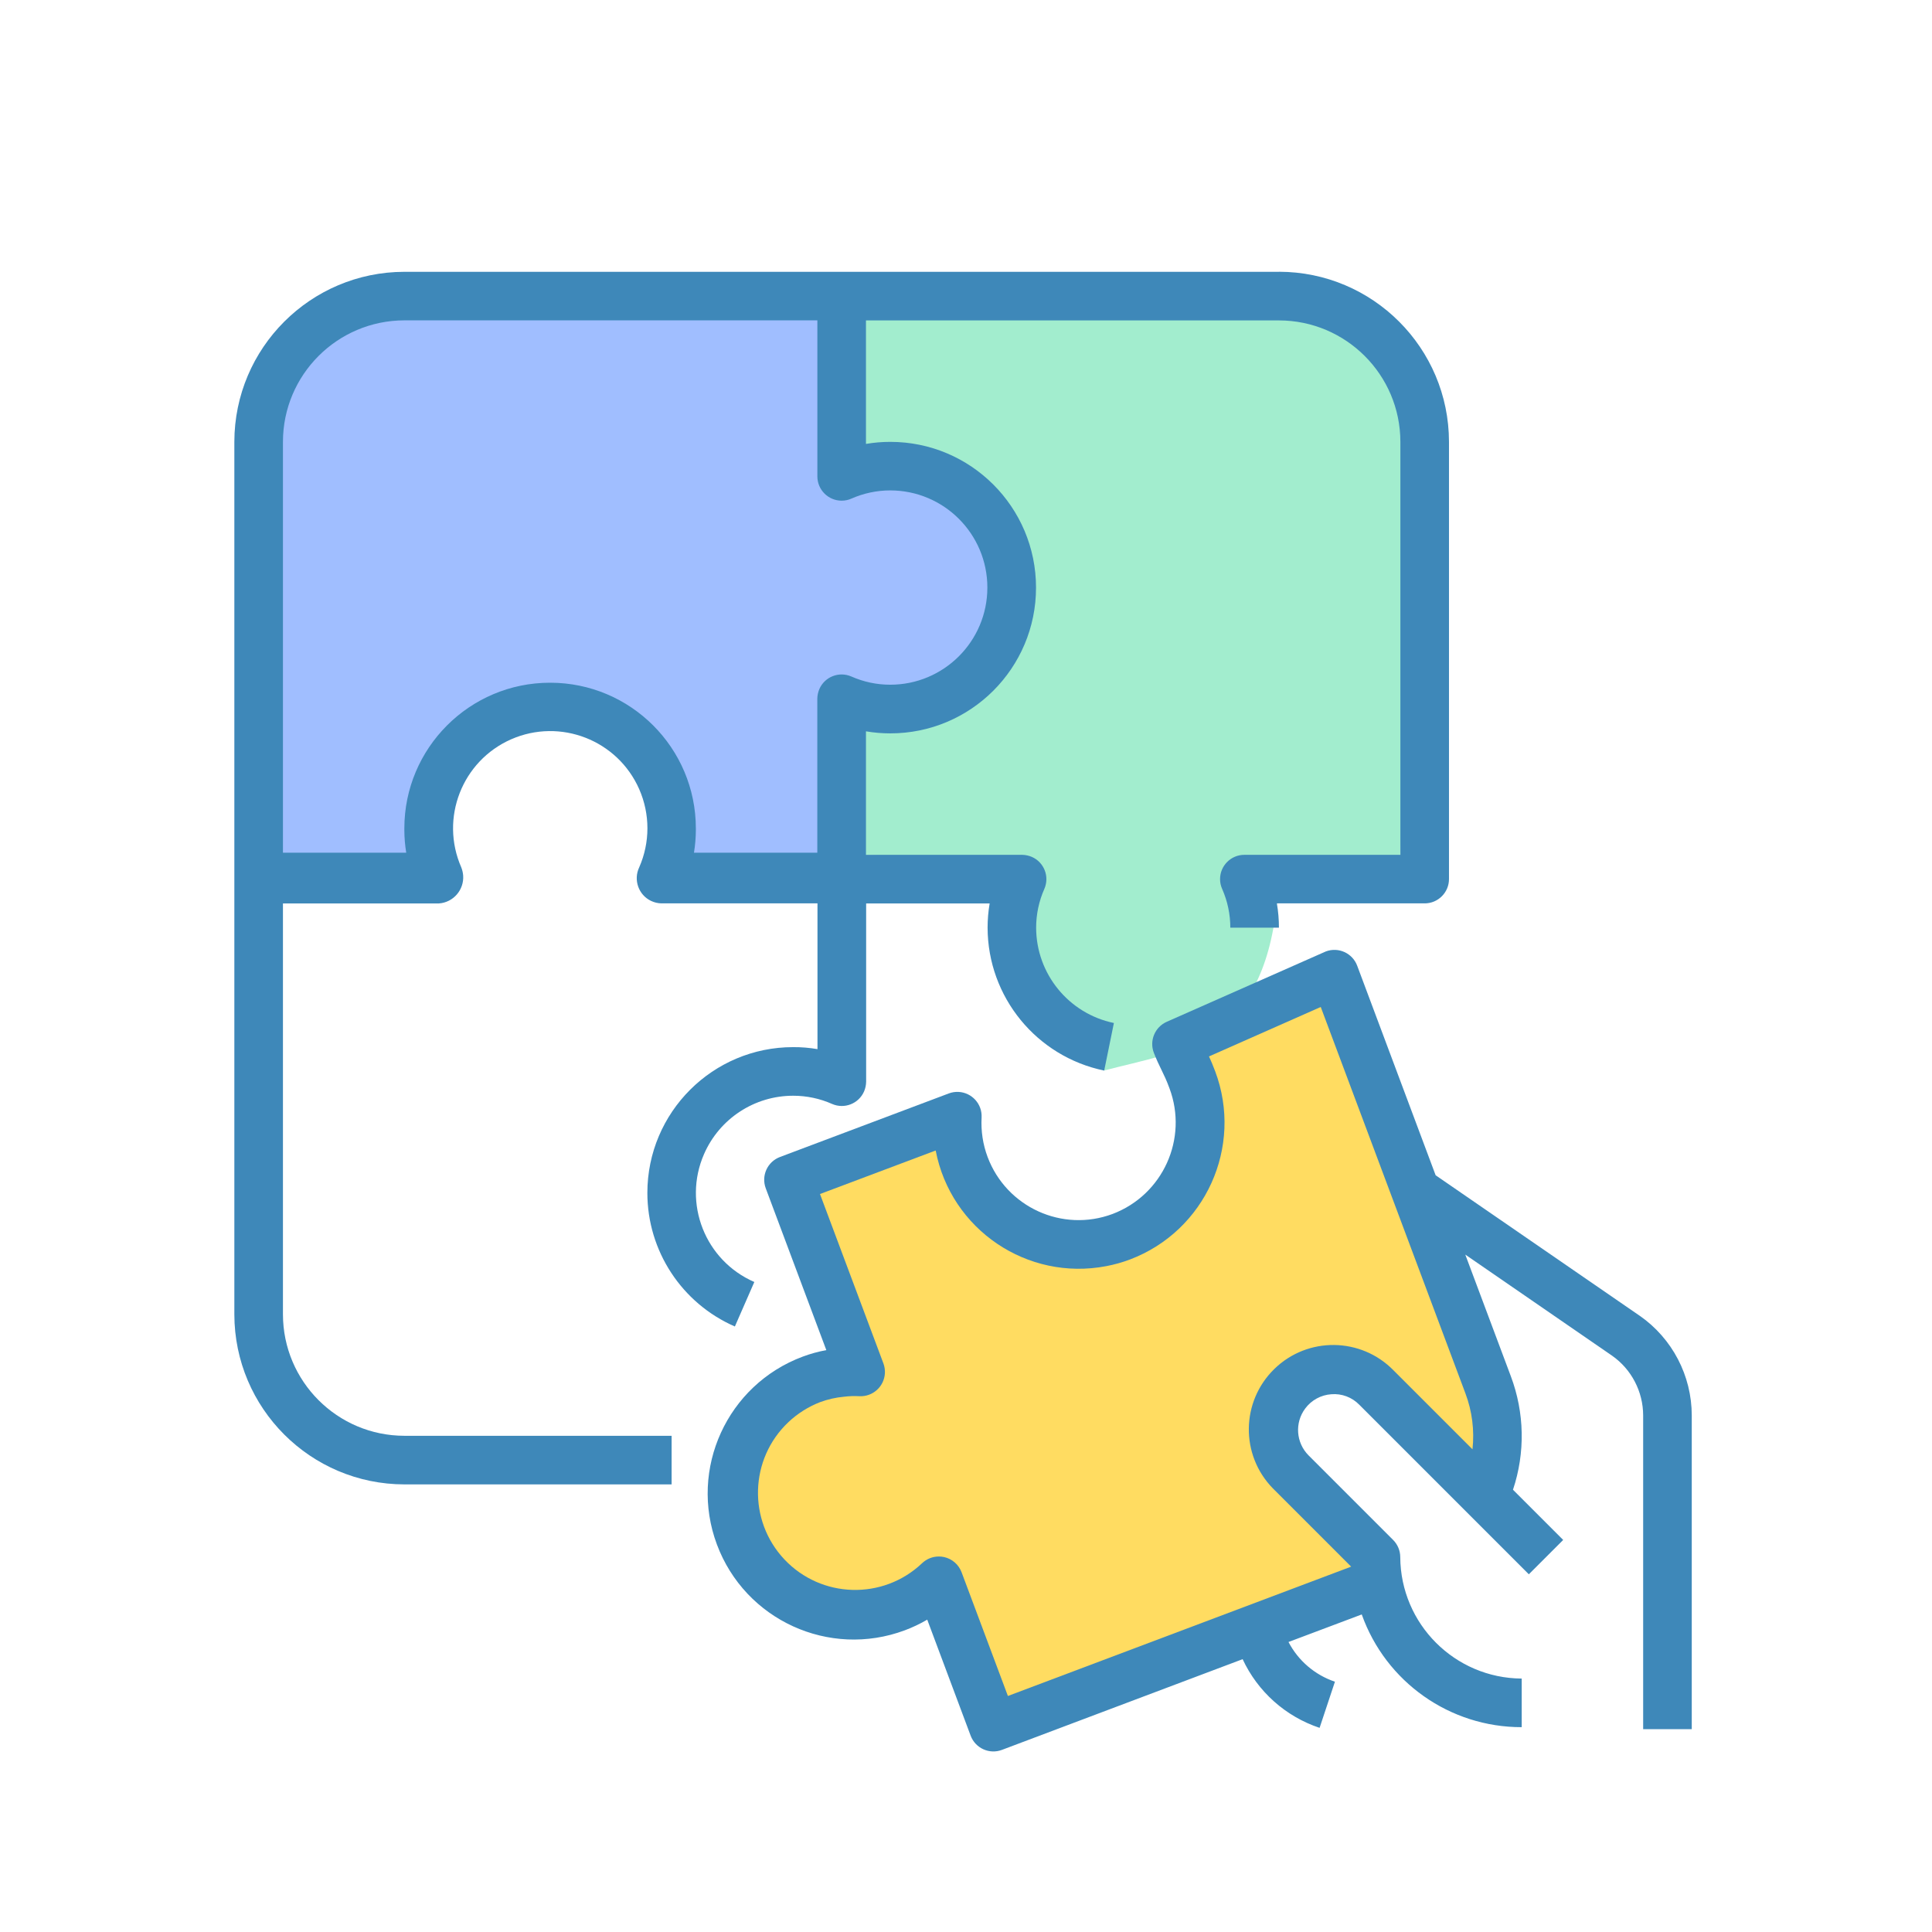
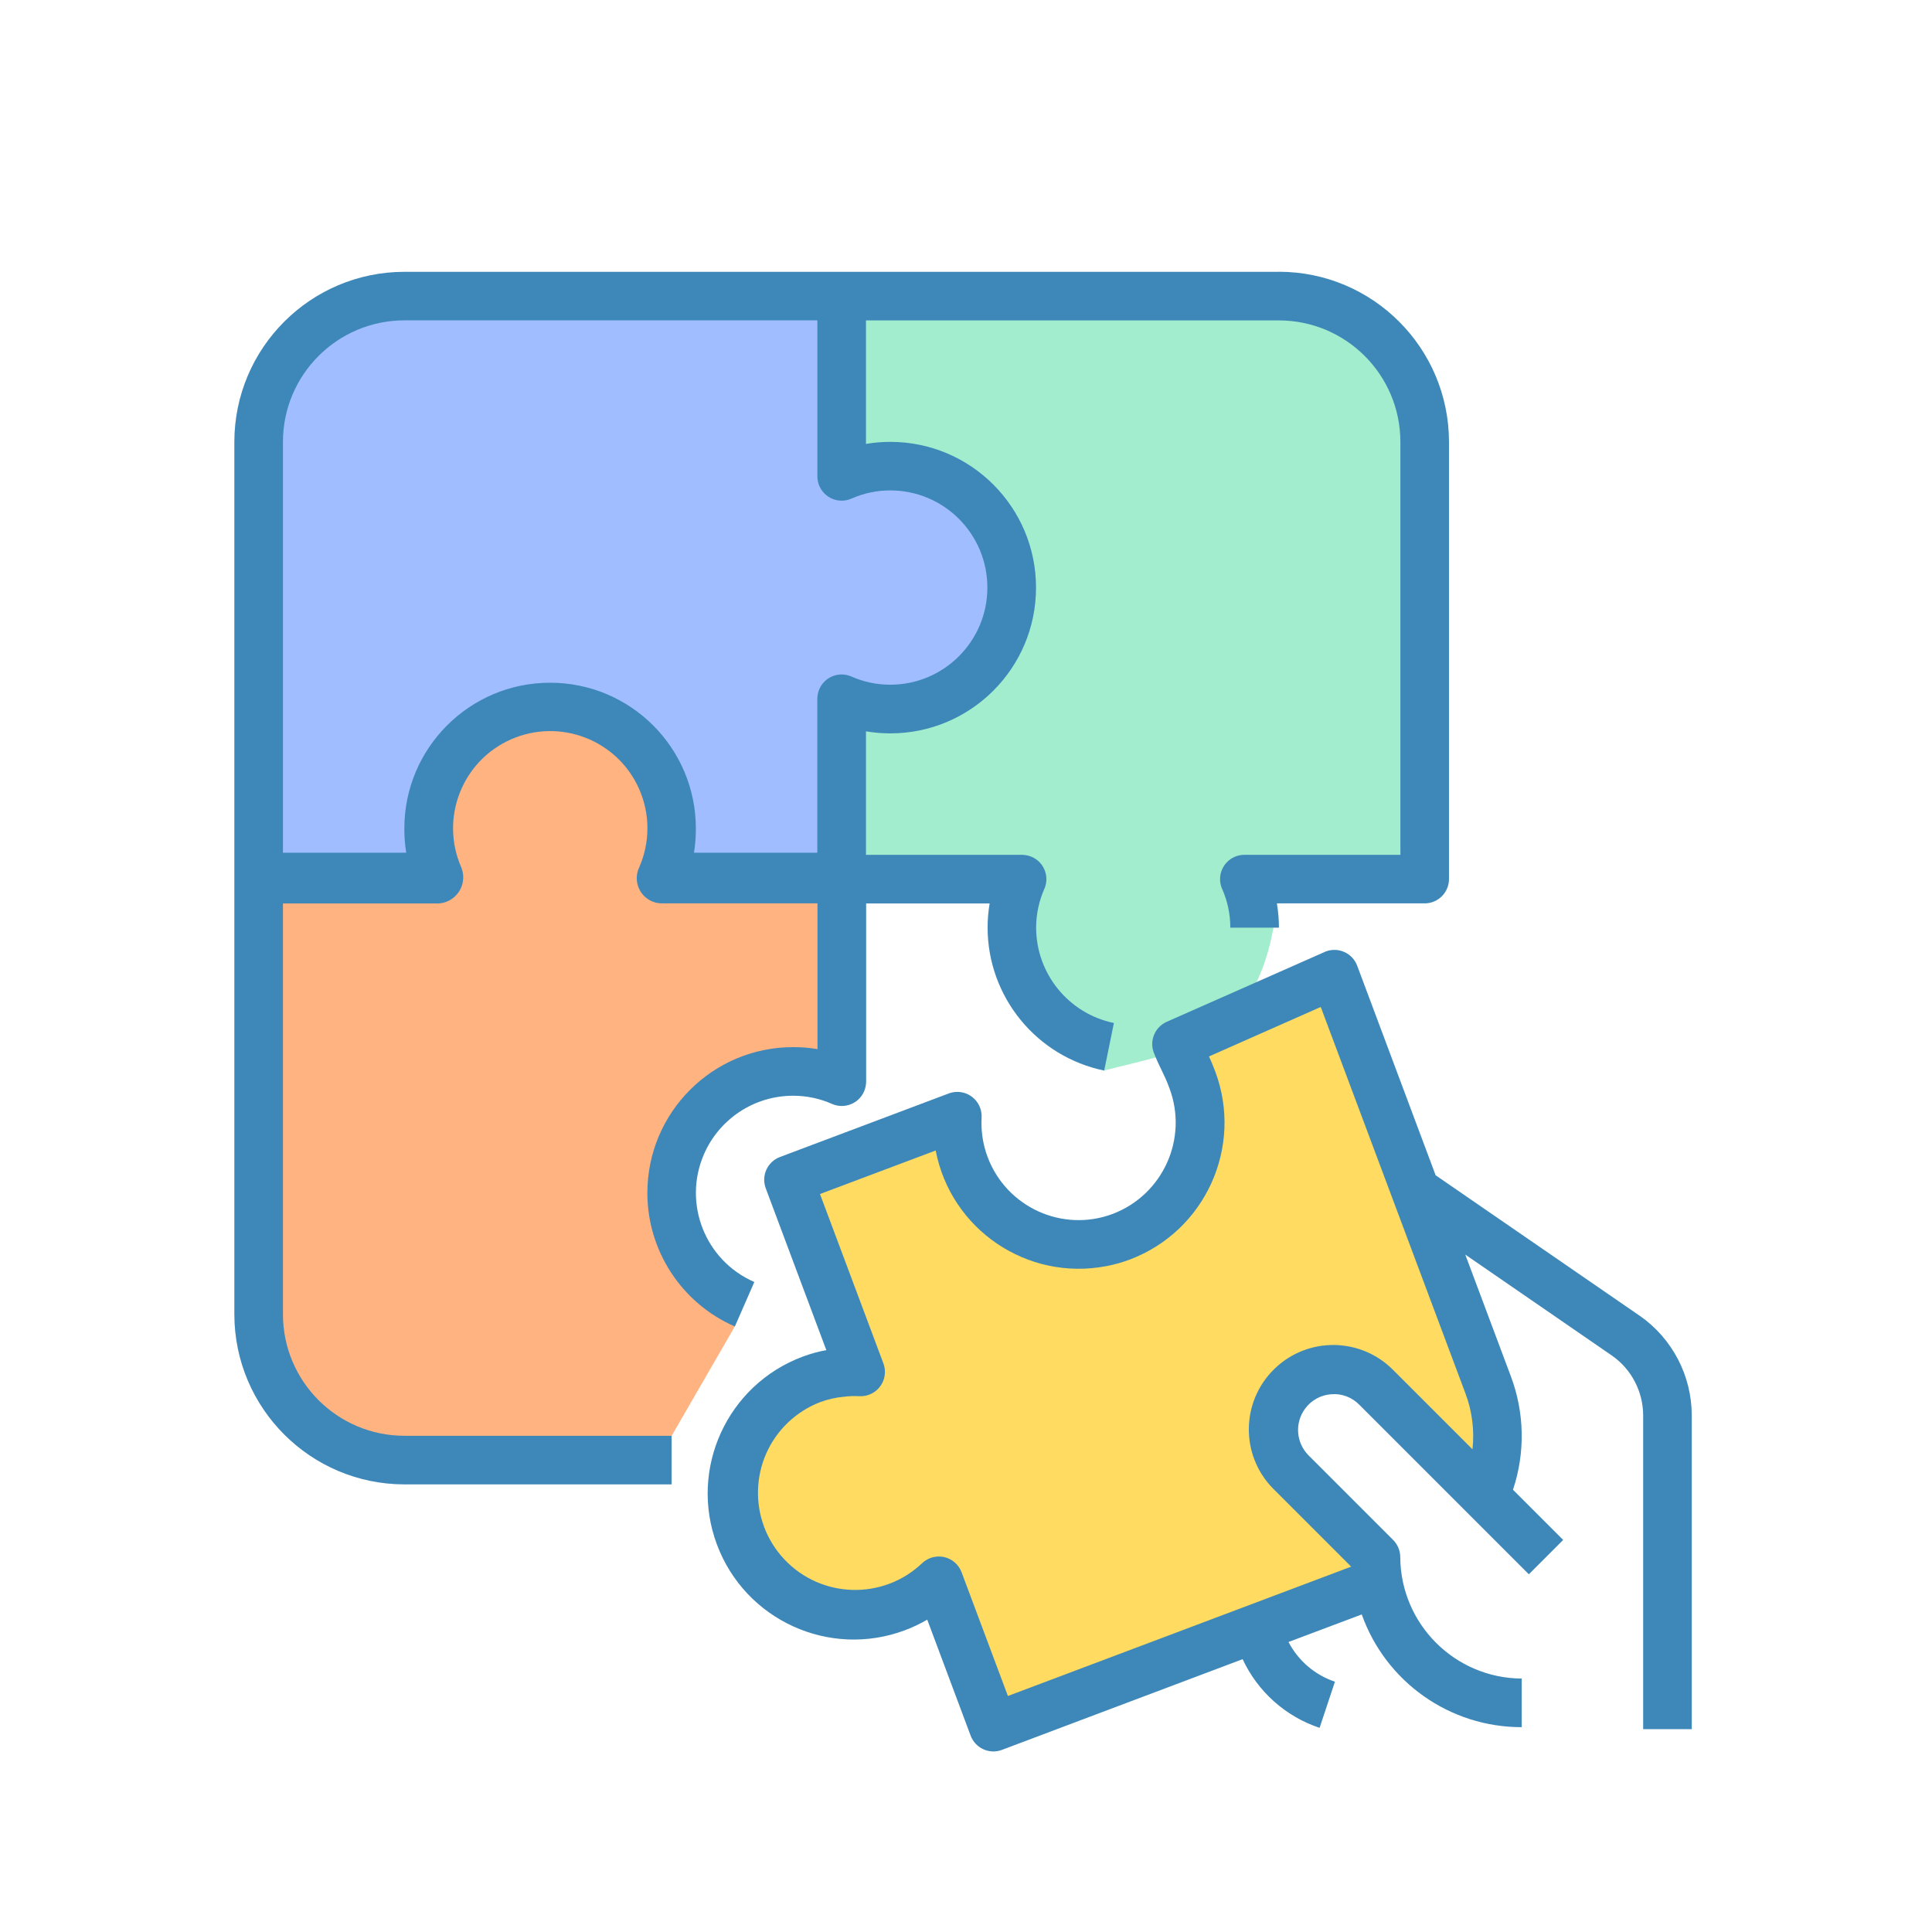
<svg xmlns="http://www.w3.org/2000/svg" width="128" height="128" viewBox="0 0 33.867 33.867" version="1.1" id="svg8">
  <defs id="defs2" />
  <g id="layer1" transform="translate(0,-263.1333)">
    <g id="g4631" transform="matrix(0.2645833,0,0,0.2645833,123.9807,233.3765)" />
    <g id="g4633" transform="matrix(0.2645833,0,0,0.2645833,123.9807,233.3765)" />
    <g id="g4635" transform="matrix(0.2645833,0,0,0.2645833,123.9807,233.3765)" />
    <g id="g4637" transform="matrix(0.2645833,0,0,0.2645833,123.9807,233.3765)" />
    <g id="g4639" transform="matrix(0.2645833,0,0,0.2645833,123.9807,233.3765)" />
    <g id="g4641" transform="matrix(0.2645833,0,0,0.2645833,123.9807,233.3765)" />
    <g id="g4643" transform="matrix(0.2645833,0,0,0.2645833,123.9807,233.3765)" />
    <g id="g4645" transform="matrix(0.2645833,0,0,0.2645833,123.9807,233.3765)" />
    <g id="g4647" transform="matrix(0.2645833,0,0,0.2645833,123.9807,233.3765)" />
    <g id="g4649" transform="matrix(0.2645833,0,0,0.2645833,123.9807,233.3765)" />
    <g id="g4651" transform="matrix(0.2645833,0,0,0.2645833,123.9807,233.3765)" />
    <g id="g4653" transform="matrix(0.2645833,0,0,0.2645833,123.9807,233.3765)" />
    <g id="g4655" transform="matrix(0.2645833,0,0,0.2645833,123.9807,233.3765)" />
    <g id="g4657" transform="matrix(0.2645833,0,0,0.2645833,123.9807,233.3765)" />
    <g id="g4659" transform="matrix(0.2645833,0,0,0.2645833,123.9807,233.3765)" />
    <g id="g5940" transform="matrix(0.2645833,0,0,0.2645833,52.3312,255.6772)" />
    <g id="g5942" transform="matrix(0.2645833,0,0,0.2645833,52.3312,255.6772)" />
    <g id="g5944" transform="matrix(0.2645833,0,0,0.2645833,52.3312,255.6772)" />
    <g id="g5946" transform="matrix(0.2645833,0,0,0.2645833,52.3312,255.6772)" />
    <g id="g5948" transform="matrix(0.2645833,0,0,0.2645833,52.3312,255.6772)" />
    <g id="g5950" transform="matrix(0.2645833,0,0,0.2645833,52.3312,255.6772)" />
    <g id="g5952" transform="matrix(0.2645833,0,0,0.2645833,52.3312,255.6772)" />
    <g id="g5954" transform="matrix(0.2645833,0,0,0.2645833,52.3312,255.6772)" />
    <g id="g5956" transform="matrix(0.2645833,0,0,0.2645833,52.3312,255.6772)" />
    <g id="g5958" transform="matrix(0.2645833,0,0,0.2645833,52.3312,255.6772)" />
    <g id="g5960" transform="matrix(0.2645833,0,0,0.2645833,52.3312,255.6772)" />
    <g id="g5962" transform="matrix(0.2645833,0,0,0.2645833,52.3312,255.6772)" />
    <g id="g5964" transform="matrix(0.2645833,0,0,0.2645833,52.3312,255.6772)" />
    <g id="g5966" transform="matrix(0.2645833,0,0,0.2645833,52.3312,255.6772)" />
    <g id="g5968" transform="matrix(0.2645833,0,0,0.2645833,52.3312,255.6772)" />
    <g id="g6342" transform="matrix(0.05223282,0,0,0.05223282,4.536288,266.078)" />
    <g id="g6344" transform="matrix(0.05223282,0,0,0.05223282,4.536288,266.078)" />
    <g id="g6346" transform="matrix(0.05223282,0,0,0.05223282,4.536288,266.078)" />
    <g id="g6348" transform="matrix(0.05223282,0,0,0.05223282,4.536288,266.078)" />
    <g id="g6350" transform="matrix(0.05223282,0,0,0.05223282,4.536288,266.078)" />
    <g id="g6352" transform="matrix(0.05223282,0,0,0.05223282,4.536288,266.078)" />
    <g id="g6354" transform="matrix(0.05223282,0,0,0.05223282,4.536288,266.078)" />
    <g id="g6356" transform="matrix(0.05223282,0,0,0.05223282,4.536288,266.078)" />
    <g id="g6358" transform="matrix(0.05223282,0,0,0.05223282,4.536288,266.078)" />
    <g id="g6360" transform="matrix(0.05223282,0,0,0.05223282,4.536288,266.078)" />
    <g id="g6362" transform="matrix(0.05223282,0,0,0.05223282,4.536288,266.078)" />
    <g id="g6364" transform="matrix(0.05223282,0,0,0.05223282,4.536288,266.078)" />
    <g id="g6366" transform="matrix(0.05223282,0,0,0.05223282,4.536288,266.078)" />
    <g id="g6368" transform="matrix(0.05223282,0,0,0.05223282,4.536288,266.078)" />
    <g id="g6370" transform="matrix(0.05223282,0,0,0.05223282,4.536288,266.078)" />
    <g id="g7291" transform="matrix(0.04735073,0,0,0.04735073,4.711943,267.7517)" />
    <g id="g7293" transform="matrix(0.04735073,0,0,0.04735073,4.711943,267.7517)" />
    <g id="g7295" transform="matrix(0.04735073,0,0,0.04735073,4.711943,267.7517)" />
    <g id="g7297" transform="matrix(0.04735073,0,0,0.04735073,4.711943,267.7517)" />
    <g id="g7299" transform="matrix(0.04735073,0,0,0.04735073,4.711943,267.7517)" />
    <g id="g7301" transform="matrix(0.04735073,0,0,0.04735073,4.711943,267.7517)" />
    <g id="g7303" transform="matrix(0.04735073,0,0,0.04735073,4.711943,267.7517)" />
    <g id="g7305" transform="matrix(0.04735073,0,0,0.04735073,4.711943,267.7517)" />
    <g id="g7307" transform="matrix(0.04735073,0,0,0.04735073,4.711943,267.7517)" />
    <g id="g7309" transform="matrix(0.04735073,0,0,0.04735073,4.711943,267.7517)" />
    <g id="g7311" transform="matrix(0.04735073,0,0,0.04735073,4.711943,267.7517)" />
    <g id="g7313" transform="matrix(0.04735073,0,0,0.04735073,4.711943,267.7517)" />
    <g id="g7315" transform="matrix(0.04735073,0,0,0.04735073,4.711943,267.7517)" />
    <g id="g7317" transform="matrix(0.04735073,0,0,0.04735073,4.711943,267.7517)" />
    <g id="g7319" transform="matrix(0.04735073,0,0,0.04735073,4.711943,267.7517)" />
    <g id="g4631-3" transform="matrix(0.2645833,0,0,0.2645833,163.6301,236.6823)" />
    <g id="g4633-4" transform="matrix(0.2645833,0,0,0.2645833,163.6301,236.6823)" />
    <g id="g4635-2" transform="matrix(0.2645833,0,0,0.2645833,163.6301,236.6823)" />
    <g id="g4637-2" transform="matrix(0.2645833,0,0,0.2645833,163.6301,236.6823)" />
    <g id="g4639-4" transform="matrix(0.2645833,0,0,0.2645833,163.6301,236.6823)" />
    <g id="g4641-5" transform="matrix(0.2645833,0,0,0.2645833,163.6301,236.6823)" />
    <g id="g4643-1" transform="matrix(0.2645833,0,0,0.2645833,163.6301,236.6823)" />
    <g id="g4645-7" transform="matrix(0.2645833,0,0,0.2645833,163.6301,236.6823)" />
    <g id="g4647-5" transform="matrix(0.2645833,0,0,0.2645833,163.6301,236.6823)" />
    <g id="g4649-7" transform="matrix(0.2645833,0,0,0.2645833,163.6301,236.6823)" />
    <g id="g4651-1" transform="matrix(0.2645833,0,0,0.2645833,163.6301,236.6823)" />
    <g id="g4653-6" transform="matrix(0.2645833,0,0,0.2645833,163.6301,236.6823)" />
    <g id="g4655-9" transform="matrix(0.2645833,0,0,0.2645833,163.6301,236.6823)" />
    <g id="g4657-8" transform="matrix(0.2645833,0,0,0.2645833,163.6301,236.6823)" />
    <g id="g4659-1" transform="matrix(0.2645833,0,0,0.2645833,163.6301,236.6823)" />
    <g id="g5940-3" transform="matrix(0.2645833,0,0,0.2645833,91.98059,258.9829)" />
    <g id="g5942-3" transform="matrix(0.2645833,0,0,0.2645833,91.98059,258.9829)" />
    <g id="g5944-3" transform="matrix(0.2645833,0,0,0.2645833,91.98059,258.9829)" />
    <g id="g5946-7" transform="matrix(0.2645833,0,0,0.2645833,91.98059,258.9829)" />
    <g id="g5948-9" transform="matrix(0.2645833,0,0,0.2645833,91.98059,258.9829)" />
    <g id="g5950-8" transform="matrix(0.2645833,0,0,0.2645833,91.98059,258.9829)" />
    <g id="g5952-6" transform="matrix(0.2645833,0,0,0.2645833,91.98059,258.9829)" />
    <g id="g5954-7" transform="matrix(0.2645833,0,0,0.2645833,91.98059,258.9829)" />
    <g id="g5956-0" transform="matrix(0.2645833,0,0,0.2645833,91.98059,258.9829)" />
    <g id="g5958-4" transform="matrix(0.2645833,0,0,0.2645833,91.98059,258.9829)" />
    <g id="g5960-8" transform="matrix(0.2645833,0,0,0.2645833,91.98059,258.9829)" />
    <g id="g5962-4" transform="matrix(0.2645833,0,0,0.2645833,91.98059,258.9829)" />
    <g id="g5964-8" transform="matrix(0.2645833,0,0,0.2645833,91.98059,258.9829)" />
    <g id="g5966-1" transform="matrix(0.2645833,0,0,0.2645833,91.98059,258.9829)" />
    <g id="g5968-6" transform="matrix(0.2645833,0,0,0.2645833,91.98059,258.9829)" />
    <g id="g9107" transform="matrix(0.05143118,0,0,0.05143118,3.870571,266.0072)" />
    <g id="g9109" transform="matrix(0.05143118,0,0,0.05143118,3.870571,266.0072)" />
    <g id="g9111" transform="matrix(0.05143118,0,0,0.05143118,3.870571,266.0072)" />
    <g id="g9113" transform="matrix(0.05143118,0,0,0.05143118,3.870571,266.0072)" />
    <g id="g9115" transform="matrix(0.05143118,0,0,0.05143118,3.870571,266.0072)" />
    <g id="g9117" transform="matrix(0.05143118,0,0,0.05143118,3.870571,266.0072)" />
    <g id="g9119" transform="matrix(0.05143118,0,0,0.05143118,3.870571,266.0072)" />
    <g id="g9121" transform="matrix(0.05143118,0,0,0.05143118,3.870571,266.0072)" />
    <g id="g9123" transform="matrix(0.05143118,0,0,0.05143118,3.870571,266.0072)" />
    <g id="g9125" transform="matrix(0.05143118,0,0,0.05143118,3.870571,266.0072)" />
    <g id="g9127" transform="matrix(0.05143118,0,0,0.05143118,3.870571,266.0072)" />
    <g id="g9129" transform="matrix(0.05143118,0,0,0.05143118,3.870571,266.0072)" />
    <g id="g9131" transform="matrix(0.05143118,0,0,0.05143118,3.870571,266.0072)" />
    <g id="g9133" transform="matrix(0.05143118,0,0,0.05143118,3.870571,266.0072)" />
    <g id="g9135" transform="matrix(0.05143118,0,0,0.05143118,3.870571,266.0072)" />
    <g id="g11022" transform="matrix(0.04654322,0,0,0.04654322,4.778384,268.1291)" />
    <g id="g11024" transform="matrix(0.04654322,0,0,0.04654322,4.778384,268.1291)" />
    <g id="g11026" transform="matrix(0.04654322,0,0,0.04654322,4.778384,268.1291)" />
    <g id="g11028" transform="matrix(0.04654322,0,0,0.04654322,4.778384,268.1291)" />
    <g id="g11030" transform="matrix(0.04654322,0,0,0.04654322,4.778384,268.1291)" />
    <g id="g11032" transform="matrix(0.04654322,0,0,0.04654322,4.778384,268.1291)" />
    <g id="g11034" transform="matrix(0.04654322,0,0,0.04654322,4.778384,268.1291)" />
    <g id="g11036" transform="matrix(0.04654322,0,0,0.04654322,4.778384,268.1291)" />
    <g id="g11038" transform="matrix(0.04654322,0,0,0.04654322,4.778384,268.1291)" />
    <g id="g11040" transform="matrix(0.04654322,0,0,0.04654322,4.778384,268.1291)" />
    <g id="g11042" transform="matrix(0.04654322,0,0,0.04654322,4.778384,268.1291)" />
    <g id="g11044" transform="matrix(0.04654322,0,0,0.04654322,4.778384,268.1291)" />
    <g id="g11046" transform="matrix(0.04654322,0,0,0.04654322,4.778384,268.1291)" />
    <g id="g11048" transform="matrix(0.04654322,0,0,0.04654322,4.778384,268.1291)" />
    <g id="g11050" transform="matrix(0.04654322,0,0,0.04654322,4.778384,268.1291)" />
    <g id="g11278" transform="matrix(0.2645833,0,0,0.2645833,-194.0538,194.4258)" />
    <g id="g11280" transform="matrix(0.2645833,0,0,0.2645833,-194.0538,194.4258)" />
    <g id="g11282" transform="matrix(0.2645833,0,0,0.2645833,-194.0538,194.4258)" />
    <g id="g11284" transform="matrix(0.2645833,0,0,0.2645833,-194.0538,194.4258)" />
    <g id="g11286" transform="matrix(0.2645833,0,0,0.2645833,-194.0538,194.4258)" />
    <g id="g11288" transform="matrix(0.2645833,0,0,0.2645833,-194.0538,194.4258)" />
    <g id="g11290" transform="matrix(0.2645833,0,0,0.2645833,-194.0538,194.4258)" />
    <g id="g11292" transform="matrix(0.2645833,0,0,0.2645833,-194.0538,194.4258)" />
    <g id="g11294" transform="matrix(0.2645833,0,0,0.2645833,-194.0538,194.4258)" />
    <g id="g11296" transform="matrix(0.2645833,0,0,0.2645833,-194.0538,194.4258)" />
    <g id="g11298" transform="matrix(0.2645833,0,0,0.2645833,-194.0538,194.4258)" />
    <g id="g11300" transform="matrix(0.2645833,0,0,0.2645833,-194.0538,194.4258)" />
    <g id="g11302" transform="matrix(0.2645833,0,0,0.2645833,-194.0538,194.4258)" />
    <g id="g11304" transform="matrix(0.2645833,0,0,0.2645833,-194.0538,194.4258)" />
    <g id="g11306" transform="matrix(0.2645833,0,0,0.2645833,-194.0538,194.4258)" />
    <g id="g529" transform="matrix(0.05116223,0,0,0.05116223,4.008144,266.427)" />
    <g id="g531" transform="matrix(0.05116223,0,0,0.05116223,4.008144,266.427)" />
    <g id="g533" transform="matrix(0.05116223,0,0,0.05116223,4.008144,266.427)" />
    <g id="g535" transform="matrix(0.05116223,0,0,0.05116223,4.008144,266.427)" />
    <g id="g537" transform="matrix(0.05116223,0,0,0.05116223,4.008144,266.427)" />
    <g id="g539" transform="matrix(0.05116223,0,0,0.05116223,4.008144,266.427)" />
    <g id="g541" transform="matrix(0.05116223,0,0,0.05116223,4.008144,266.427)" />
    <g id="g543" transform="matrix(0.05116223,0,0,0.05116223,4.008144,266.427)" />
    <g id="g545" transform="matrix(0.05116223,0,0,0.05116223,4.008144,266.427)" />
    <g id="g547" transform="matrix(0.05116223,0,0,0.05116223,4.008144,266.427)" />
    <g id="g549" transform="matrix(0.05116223,0,0,0.05116223,4.008144,266.427)" />
    <g id="g551" transform="matrix(0.05116223,0,0,0.05116223,4.008144,266.427)" />
    <g id="g553" transform="matrix(0.05116223,0,0,0.05116223,4.008144,266.427)" />
    <g id="g555" transform="matrix(0.05116223,0,0,0.05116223,4.008144,266.427)" />
    <g id="g557" transform="matrix(0.05116223,0,0,0.05116223,4.008144,266.427)" />
    <g id="g2091" transform="matrix(0.05329301,0,0,0.05329301,-31.61638,265.7685)" />
    <g id="g2093" transform="matrix(0.05329301,0,0,0.05329301,-31.61638,265.7685)" />
    <g id="g2095" transform="matrix(0.05329301,0,0,0.05329301,-31.61638,265.7685)" />
    <g id="g2097" transform="matrix(0.05329301,0,0,0.05329301,-31.61638,265.7685)" />
    <g id="g2099" transform="matrix(0.05329301,0,0,0.05329301,-31.61638,265.7685)" />
    <g id="g2101" transform="matrix(0.05329301,0,0,0.05329301,-31.61638,265.7685)" />
    <g id="g2103" transform="matrix(0.05329301,0,0,0.05329301,-31.61638,265.7685)" />
    <g id="g2105" transform="matrix(0.05329301,0,0,0.05329301,-31.61638,265.7685)" />
    <g id="g2107" transform="matrix(0.05329301,0,0,0.05329301,-31.61638,265.7685)" />
    <g id="g2109" transform="matrix(0.05329301,0,0,0.05329301,-31.61638,265.7685)" />
    <g id="g2111" transform="matrix(0.05329301,0,0,0.05329301,-31.61638,265.7685)" />
    <g id="g2113" transform="matrix(0.05329301,0,0,0.05329301,-31.61638,265.7685)" />
    <g id="g2115" transform="matrix(0.05329301,0,0,0.05329301,-31.61638,265.7685)" />
    <g id="g2117" transform="matrix(0.05329301,0,0,0.05329301,-31.61638,265.7685)" />
    <g id="g2119" transform="matrix(0.05329301,0,0,0.05329301,-31.61638,265.7685)" />
    <g id="g2500" transform="matrix(0.05277439,0,0,0.05277439,-26.44546,264.8807)" />
    <g id="g2502" transform="matrix(0.05277439,0,0,0.05277439,-26.44546,264.8807)" />
    <g id="g2504" transform="matrix(0.05277439,0,0,0.05277439,-26.44546,264.8807)" />
    <g id="g2506" transform="matrix(0.05277439,0,0,0.05277439,-26.44546,264.8807)" />
    <g id="g2508" transform="matrix(0.05277439,0,0,0.05277439,-26.44546,264.8807)" />
    <g id="g2510" transform="matrix(0.05277439,0,0,0.05277439,-26.44546,264.8807)" />
    <g id="g2512" transform="matrix(0.05277439,0,0,0.05277439,-26.44546,264.8807)" />
    <g id="g2514" transform="matrix(0.05277439,0,0,0.05277439,-26.44546,264.8807)" />
    <g id="g2516" transform="matrix(0.05277439,0,0,0.05277439,-26.44546,264.8807)" />
    <g id="g2518" transform="matrix(0.05277439,0,0,0.05277439,-26.44546,264.8807)" />
    <g id="g2520" transform="matrix(0.05277439,0,0,0.05277439,-26.44546,264.8807)" />
    <g id="g2522" transform="matrix(0.05277439,0,0,0.05277439,-26.44546,264.8807)" />
    <g id="g2524" transform="matrix(0.05277439,0,0,0.05277439,-26.44546,264.8807)" />
    <g id="g2526" transform="matrix(0.05277439,0,0,0.05277439,-26.44546,264.8807)" />
    <g id="g2528" transform="matrix(0.05277439,0,0,0.05277439,-26.44546,264.8807)" />
-     <g id="g1004">
+     <g id="g8368">
      <path id="path7456" d="m 14.328,278.082 -4e-6,-9.332 9.32,-0.139 1.302,1.624 -0.402,7.882 -2.165,0.852 c -0.258,2.48 -1.705,2.582 -3.03,2.93 -1.399,-0.855 -2.069,-2.026 -1.652,-3.67 z" style="fill:#a2edce;fill-opacity:1;stroke:none;stroke-width:0.265px;stroke-linecap:butt;stroke-linejoin:miter;stroke-opacity:1" />
      <rect ry="0" y="263.133" x="8.9009603e-07" height="33.867" width="33.867" id="rect1218" style="opacity:0;fill:#ff5555;fill-opacity:1;stroke:none;stroke-width:0.295;stroke-linecap:round;stroke-miterlimit:4;stroke-dasharray:none;stroke-dashoffset:0;stroke-opacity:1" />
-       <path id="path7450" d="M 22.418,267.898 H 7.089 c -1.645,0.002 -2.979,1.335 -2.981,2.981 v 15.294 c 0.002,1.645 1.335,2.979 2.981,2.981 h 4.684 v -0.852 H 7.089 c -1.175,-10e-4 -2.128,-0.954 -2.129,-2.129 v -7.203 H 7.695 c 0.252,-0.018 0.442,-0.238 0.424,-0.49 -0.004,-0.049 -0.015,-0.096 -0.033,-0.142 -0.378,-0.861 0.013,-1.866 0.874,-2.245 0.861,-0.378 1.866,0.013 2.245,0.874 0.192,0.437 0.192,0.934 0,1.37 -0.105,0.22 -0.012,0.484 0.208,0.589 0.057,0.027 0.119,0.042 0.182,0.043 h 2.735 v 2.555 c -0.141,-0.024 -0.283,-0.036 -0.426,-0.035 -1.411,-4.8e-4 -2.555,1.143 -2.556,2.554 -3.73e-4,1.017 0.602,1.937 1.534,2.343 l 0.341,-0.78 c -0.863,-0.375 -1.258,-1.379 -0.882,-2.241 0.271,-0.622 0.885,-1.025 1.564,-1.024 0.235,-5e-5 0.467,0.049 0.681,0.144 0.216,0.094 0.467,-0.004 0.561,-0.22 0.023,-0.054 0.035,-0.112 0.036,-0.17 v -3.125 h 2.165 c -0.024,0.141 -0.036,0.283 -0.036,0.426 0.003,1.213 0.856,2.258 2.044,2.504 l 0.17,-0.834 c -0.792,-0.164 -1.361,-0.861 -1.363,-1.67 -5.4e-5,-0.235 0.049,-0.467 0.144,-0.681 0.094,-0.216 -0.004,-0.467 -0.22,-0.561 -0.054,-0.023 -0.112,-0.035 -0.17,-0.036 H 15.18 v -2.165 c 0.141,0.024 0.283,0.036 0.426,0.036 1.411,0 2.555,-1.144 2.555,-2.555 0,-1.411 -1.144,-2.555 -2.555,-2.555 -0.143,-1.6e-4 -0.285,0.012 -0.426,0.036 v -2.165 h 7.239 c 1.175,10e-4 2.128,0.954 2.129,2.129 v 7.239 H 21.813 c -0.235,1.1e-4 -0.426,0.191 -0.426,0.426 5.4e-5,0.059 0.012,0.116 0.036,0.17 0.095,0.215 0.144,0.447 0.144,0.681 h 0.852 c 1.6e-4,-0.143 -0.012,-0.285 -0.036,-0.426 h 2.591 c 0.235,0 0.426,-0.191 0.426,-0.426 v -7.665 c -0.002,-1.645 -1.335,-2.979 -2.981,-2.981 z" style="stroke-width:0.053;fill:#3e88b9;fill-opacity:1" />
-       <path id="path7349" d="m 15.605,271.73 c 0.941,0 1.703,0.763 1.703,1.703 0,0.941 -0.763,1.703 -1.703,1.703 -0.235,5e-5 -0.467,-0.049 -0.681,-0.144 -0.216,-0.094 -0.467,0.004 -0.561,0.22 -0.023,0.054 -0.035,0.112 -0.036,0.17 v 2.699 h -2.162 c 0.021,-0.129 0.032,-0.26 0.033,-0.39 0,-0.008 0,-0.015 0,-0.022 0,-0.008 0,-0.009 0,-0.013 0,-1.411 -1.144,-2.555 -2.555,-2.555 -1.411,0 -2.555,1.144 -2.555,2.555 0,0.004 0,0.009 0,0.013 0,0.004 0,0.015 0,0.022 7.984e-4,0.131 0.012,0.261 0.033,0.39 H 4.96 v -7.203 c 0.001,-1.175 0.954,-2.128 2.129,-2.129 h 7.239 v 2.735 c 1.06e-4,0.235 0.191,0.426 0.426,0.426 0.059,-5e-5 0.116,-0.012 0.17,-0.036 0.215,-0.095 0.447,-0.144 0.681,-0.144 z" style="stroke-width:0.053;fill:#a0beff;fill-opacity:1" />
-       <path id="path7454" d="m 28.746,286.2 -3.58,-2.465 -1.375,-3.673 c -0.082,-0.22 -0.327,-0.333 -0.548,-0.251 -0.008,0.003 -0.016,0.006 -0.023,0.01 l -2.768,1.224 c -0.207,0.092 -0.307,0.33 -0.226,0.542 0.046,0.119 0.089,0.209 0.135,0.303 0.046,0.094 0.088,0.181 0.139,0.32 0.331,0.883 -0.114,1.868 -0.996,2.203 -0.881,0.33 -1.862,-0.118 -2.192,-0.999 -0.083,-0.221 -0.118,-0.457 -0.105,-0.692 0.012,-0.235 -0.168,-0.435 -0.403,-0.448 -0.059,-0.003 -0.118,0.006 -0.173,0.027 l -2.959,1.114 c -0.22,0.083 -0.331,0.328 -0.249,0.548 l 1.062,2.837 c -0.141,0.026 -0.279,0.064 -0.413,0.114 -1.325,0.494 -1.999,1.968 -1.505,3.293 0.494,1.325 1.968,1.999 3.293,1.505 0.136,-0.051 0.268,-0.113 0.394,-0.187 l 0.761,2.034 c 0.083,0.22 0.328,0.332 0.548,0.249 2.66e-4,-1.1e-4 4.79e-4,-2.2e-4 7.45e-4,-2.7e-4 l 4.219,-1.59 c 0.265,0.57 0.753,1.005 1.349,1.204 l 0.269,-0.809 c -0.351,-0.118 -0.643,-0.368 -0.814,-0.696 l 1.284,-0.483 c 0.422,1.186 1.545,1.978 2.804,1.976 v -0.852 c -1.173,-0.007 -2.122,-0.956 -2.129,-2.129 0,-0.113 -0.045,-0.221 -0.125,-0.301 l -1.483,-1.483 c -0.22,-0.222 -0.245,-0.571 -0.058,-0.821 0.108,-0.146 0.276,-0.238 0.458,-0.25 0.182,-0.015 0.361,0.052 0.489,0.183 l 2.973,2.973 0.602,-0.602 -0.88,-0.88 c 0.217,-0.648 0.203,-1.351 -0.038,-1.991 l -0.798,-2.131 2.573,1.772 c 0.341,0.239 0.544,0.63 0.545,1.047 v 5.5 h 0.852 v -5.5 c -5.85e-4,-0.696 -0.341,-1.348 -0.911,-1.746 z" style="stroke-width:0.053;fill:#3e88b9;fill-opacity:1" />
-       <path id="path7355" d="m 25.688,287.558 c 0.118,0.313 0.16,0.649 0.124,0.981 l -1.382,-1.382 c -0.571,-0.585 -1.507,-0.597 -2.092,-0.026 -0.585,0.571 -0.597,1.507 -0.026,2.092 0.009,0.009 0.017,0.018 0.026,0.026 l 1.347,1.347 -6.017,2.267 -0.812,-2.169 c -0.051,-0.135 -0.166,-0.235 -0.306,-0.266 -0.03,-0.007 -0.061,-0.01 -0.092,-0.01 -0.111,-1.1e-4 -0.218,0.043 -0.298,0.121 -0.684,0.646 -1.762,0.615 -2.408,-0.068 -0.646,-0.684 -0.615,-1.762 0.068,-2.408 0.161,-0.152 0.35,-0.271 0.556,-0.351 0.136,-0.05 0.277,-0.082 0.421,-0.095 0.089,-0.011 0.178,-0.014 0.267,-0.009 0.235,0.012 0.435,-0.168 0.448,-0.403 0.003,-0.058 -0.006,-0.117 -0.026,-0.171 l -1.112,-2.97 2.028,-0.763 c 0.266,1.386 1.605,2.293 2.991,2.027 0.142,-0.027 0.281,-0.066 0.416,-0.117 1.32,-0.501 1.988,-1.975 1.493,-3.297 -0.039,-0.105 -0.075,-0.188 -0.109,-0.262 l 1.959,-0.867 z" style="stroke-width:0.053;fill:#ffdc61;fill-opacity:1" />
+       <path style="fill:#ffb380;fill-opacity:1;stroke:none;stroke-width:0.265px;stroke-linecap:butt;stroke-linejoin:miter;stroke-opacity:1" d="m 15.177,278.969 -0.437,2.987 c -1.946,-0.095 -3.681,1.876 -1.859,4.43 l -1.107,1.916 -5.916,0.139 -1.302,-1.624 0.402,-7.882 2.165,-0.852 c 0.258,-2.48 1.705,-2.582 3.03,-2.93 1.399,0.855 2.069,2.026 1.652,3.67 z" id="path8359" />
+       <path id="path7450" d="M 22.418,267.898 H 7.089 c -1.645,0.002 -2.979,1.335 -2.981,2.981 v 15.294 c 0.002,1.645 1.335,2.979 2.981,2.981 h 4.684 v -0.852 H 7.089 c -1.175,-10e-4 -2.128,-0.954 -2.129,-2.129 v -7.203 H 7.695 c 0.252,-0.018 0.442,-0.238 0.424,-0.49 -0.004,-0.049 -0.015,-0.096 -0.033,-0.142 -0.378,-0.861 0.013,-1.866 0.874,-2.245 0.861,-0.378 1.866,0.013 2.245,0.874 0.192,0.437 0.192,0.934 0,1.37 -0.105,0.22 -0.012,0.484 0.208,0.589 0.057,0.027 0.119,0.042 0.182,0.043 h 2.735 v 2.555 c -0.141,-0.024 -0.283,-0.036 -0.426,-0.035 -1.411,-4.8e-4 -2.555,1.143 -2.556,2.554 -3.73e-4,1.017 0.602,1.937 1.534,2.343 l 0.341,-0.78 c -0.863,-0.375 -1.258,-1.379 -0.882,-2.241 0.271,-0.622 0.885,-1.025 1.564,-1.024 0.235,-5e-5 0.467,0.049 0.681,0.144 0.216,0.094 0.467,-0.004 0.561,-0.22 0.023,-0.054 0.035,-0.112 0.036,-0.17 v -3.125 h 2.165 c -0.024,0.141 -0.036,0.283 -0.036,0.426 0.003,1.213 0.856,2.258 2.044,2.504 l 0.17,-0.834 c -0.792,-0.164 -1.361,-0.861 -1.363,-1.67 -5.4e-5,-0.235 0.049,-0.467 0.144,-0.681 0.094,-0.216 -0.004,-0.467 -0.22,-0.561 -0.054,-0.023 -0.112,-0.035 -0.17,-0.036 H 15.18 v -2.165 c 0.141,0.024 0.283,0.036 0.426,0.036 1.411,0 2.555,-1.144 2.555,-2.555 0,-1.411 -1.144,-2.555 -2.555,-2.555 -0.143,-1.6e-4 -0.285,0.012 -0.426,0.036 v -2.165 h 7.239 c 1.175,10e-4 2.128,0.954 2.129,2.129 v 7.239 H 21.813 c -0.235,1.1e-4 -0.426,0.191 -0.426,0.426 5.4e-5,0.059 0.012,0.116 0.036,0.17 0.095,0.215 0.144,0.447 0.144,0.681 h 0.852 c 1.6e-4,-0.143 -0.012,-0.285 -0.036,-0.426 h 2.591 c 0.235,0 0.426,-0.191 0.426,-0.426 v -7.665 c -0.002,-1.645 -1.335,-2.979 -2.981,-2.981 z" style="fill:#3e88b9;fill-opacity:1;stroke-width:0.053" />
+       <path id="path7349" d="m 15.605,271.73 c 0.941,0 1.703,0.763 1.703,1.703 0,0.941 -0.763,1.703 -1.703,1.703 -0.235,5e-5 -0.467,-0.049 -0.681,-0.144 -0.216,-0.094 -0.467,0.004 -0.561,0.22 -0.023,0.054 -0.035,0.112 -0.036,0.17 v 2.699 h -2.162 c 0.021,-0.129 0.032,-0.26 0.033,-0.39 0,-0.008 0,-0.015 0,-0.022 0,-0.008 0,-0.009 0,-0.013 0,-1.411 -1.144,-2.555 -2.555,-2.555 -1.411,0 -2.555,1.144 -2.555,2.555 0,0.004 0,0.009 0,0.013 0,0.004 0,0.015 0,0.022 7.984e-4,0.131 0.012,0.261 0.033,0.39 H 4.96 v -7.203 c 0.001,-1.175 0.954,-2.128 2.129,-2.129 h 7.239 v 2.735 c 1.06e-4,0.235 0.191,0.426 0.426,0.426 0.059,-5e-5 0.116,-0.012 0.17,-0.036 0.215,-0.095 0.447,-0.144 0.681,-0.144 z" style="fill:#a0beff;fill-opacity:1;stroke-width:0.053" />
+       <path id="path7454" d="m 28.746,286.2 -3.58,-2.465 -1.375,-3.673 c -0.082,-0.22 -0.327,-0.333 -0.548,-0.251 -0.008,0.003 -0.016,0.006 -0.023,0.01 l -2.768,1.224 c -0.207,0.092 -0.307,0.33 -0.226,0.542 0.046,0.119 0.089,0.209 0.135,0.303 0.046,0.094 0.088,0.181 0.139,0.32 0.331,0.883 -0.114,1.868 -0.996,2.203 -0.881,0.33 -1.862,-0.118 -2.192,-0.999 -0.083,-0.221 -0.118,-0.457 -0.105,-0.692 0.012,-0.235 -0.168,-0.435 -0.403,-0.448 -0.059,-0.003 -0.118,0.006 -0.173,0.027 l -2.959,1.114 c -0.22,0.083 -0.331,0.328 -0.249,0.548 l 1.062,2.837 c -0.141,0.026 -0.279,0.064 -0.413,0.114 -1.325,0.494 -1.999,1.968 -1.505,3.293 0.494,1.325 1.968,1.999 3.293,1.505 0.136,-0.051 0.268,-0.113 0.394,-0.187 l 0.761,2.034 c 0.083,0.22 0.328,0.332 0.548,0.249 2.66e-4,-1.1e-4 4.79e-4,-2.2e-4 7.45e-4,-2.7e-4 l 4.219,-1.59 c 0.265,0.57 0.753,1.005 1.349,1.204 l 0.269,-0.809 c -0.351,-0.118 -0.643,-0.368 -0.814,-0.696 l 1.284,-0.483 c 0.422,1.186 1.545,1.978 2.804,1.976 v -0.852 c -1.173,-0.007 -2.122,-0.956 -2.129,-2.129 0,-0.113 -0.045,-0.221 -0.125,-0.301 l -1.483,-1.483 c -0.22,-0.222 -0.245,-0.571 -0.058,-0.821 0.108,-0.146 0.276,-0.238 0.458,-0.25 0.182,-0.015 0.361,0.052 0.489,0.183 l 2.973,2.973 0.602,-0.602 -0.88,-0.88 c 0.217,-0.648 0.203,-1.351 -0.038,-1.991 l -0.798,-2.131 2.573,1.772 c 0.341,0.239 0.544,0.63 0.545,1.047 v 5.5 h 0.852 v -5.5 c -5.85e-4,-0.696 -0.341,-1.348 -0.911,-1.746 z" style="fill:#3e88b9;fill-opacity:1;stroke-width:0.053" />
+       <path id="path7355" d="m 25.688,287.558 c 0.118,0.313 0.16,0.649 0.124,0.981 l -1.382,-1.382 c -0.571,-0.585 -1.507,-0.597 -2.092,-0.026 -0.585,0.571 -0.597,1.507 -0.026,2.092 0.009,0.009 0.017,0.018 0.026,0.026 l 1.347,1.347 -6.017,2.267 -0.812,-2.169 c -0.051,-0.135 -0.166,-0.235 -0.306,-0.266 -0.03,-0.007 -0.061,-0.01 -0.092,-0.01 -0.111,-1.1e-4 -0.218,0.043 -0.298,0.121 -0.684,0.646 -1.762,0.615 -2.408,-0.068 -0.646,-0.684 -0.615,-1.762 0.068,-2.408 0.161,-0.152 0.35,-0.271 0.556,-0.351 0.136,-0.05 0.277,-0.082 0.421,-0.095 0.089,-0.011 0.178,-0.014 0.267,-0.009 0.235,0.012 0.435,-0.168 0.448,-0.403 0.003,-0.058 -0.006,-0.117 -0.026,-0.171 l -1.112,-2.97 2.028,-0.763 c 0.266,1.386 1.605,2.293 2.991,2.027 0.142,-0.027 0.281,-0.066 0.416,-0.117 1.32,-0.501 1.988,-1.975 1.493,-3.297 -0.039,-0.105 -0.075,-0.188 -0.109,-0.262 l 1.959,-0.867 z" style="fill:#ffdc61;fill-opacity:1;stroke-width:0.053" />
    </g>
  </g>
</svg>
